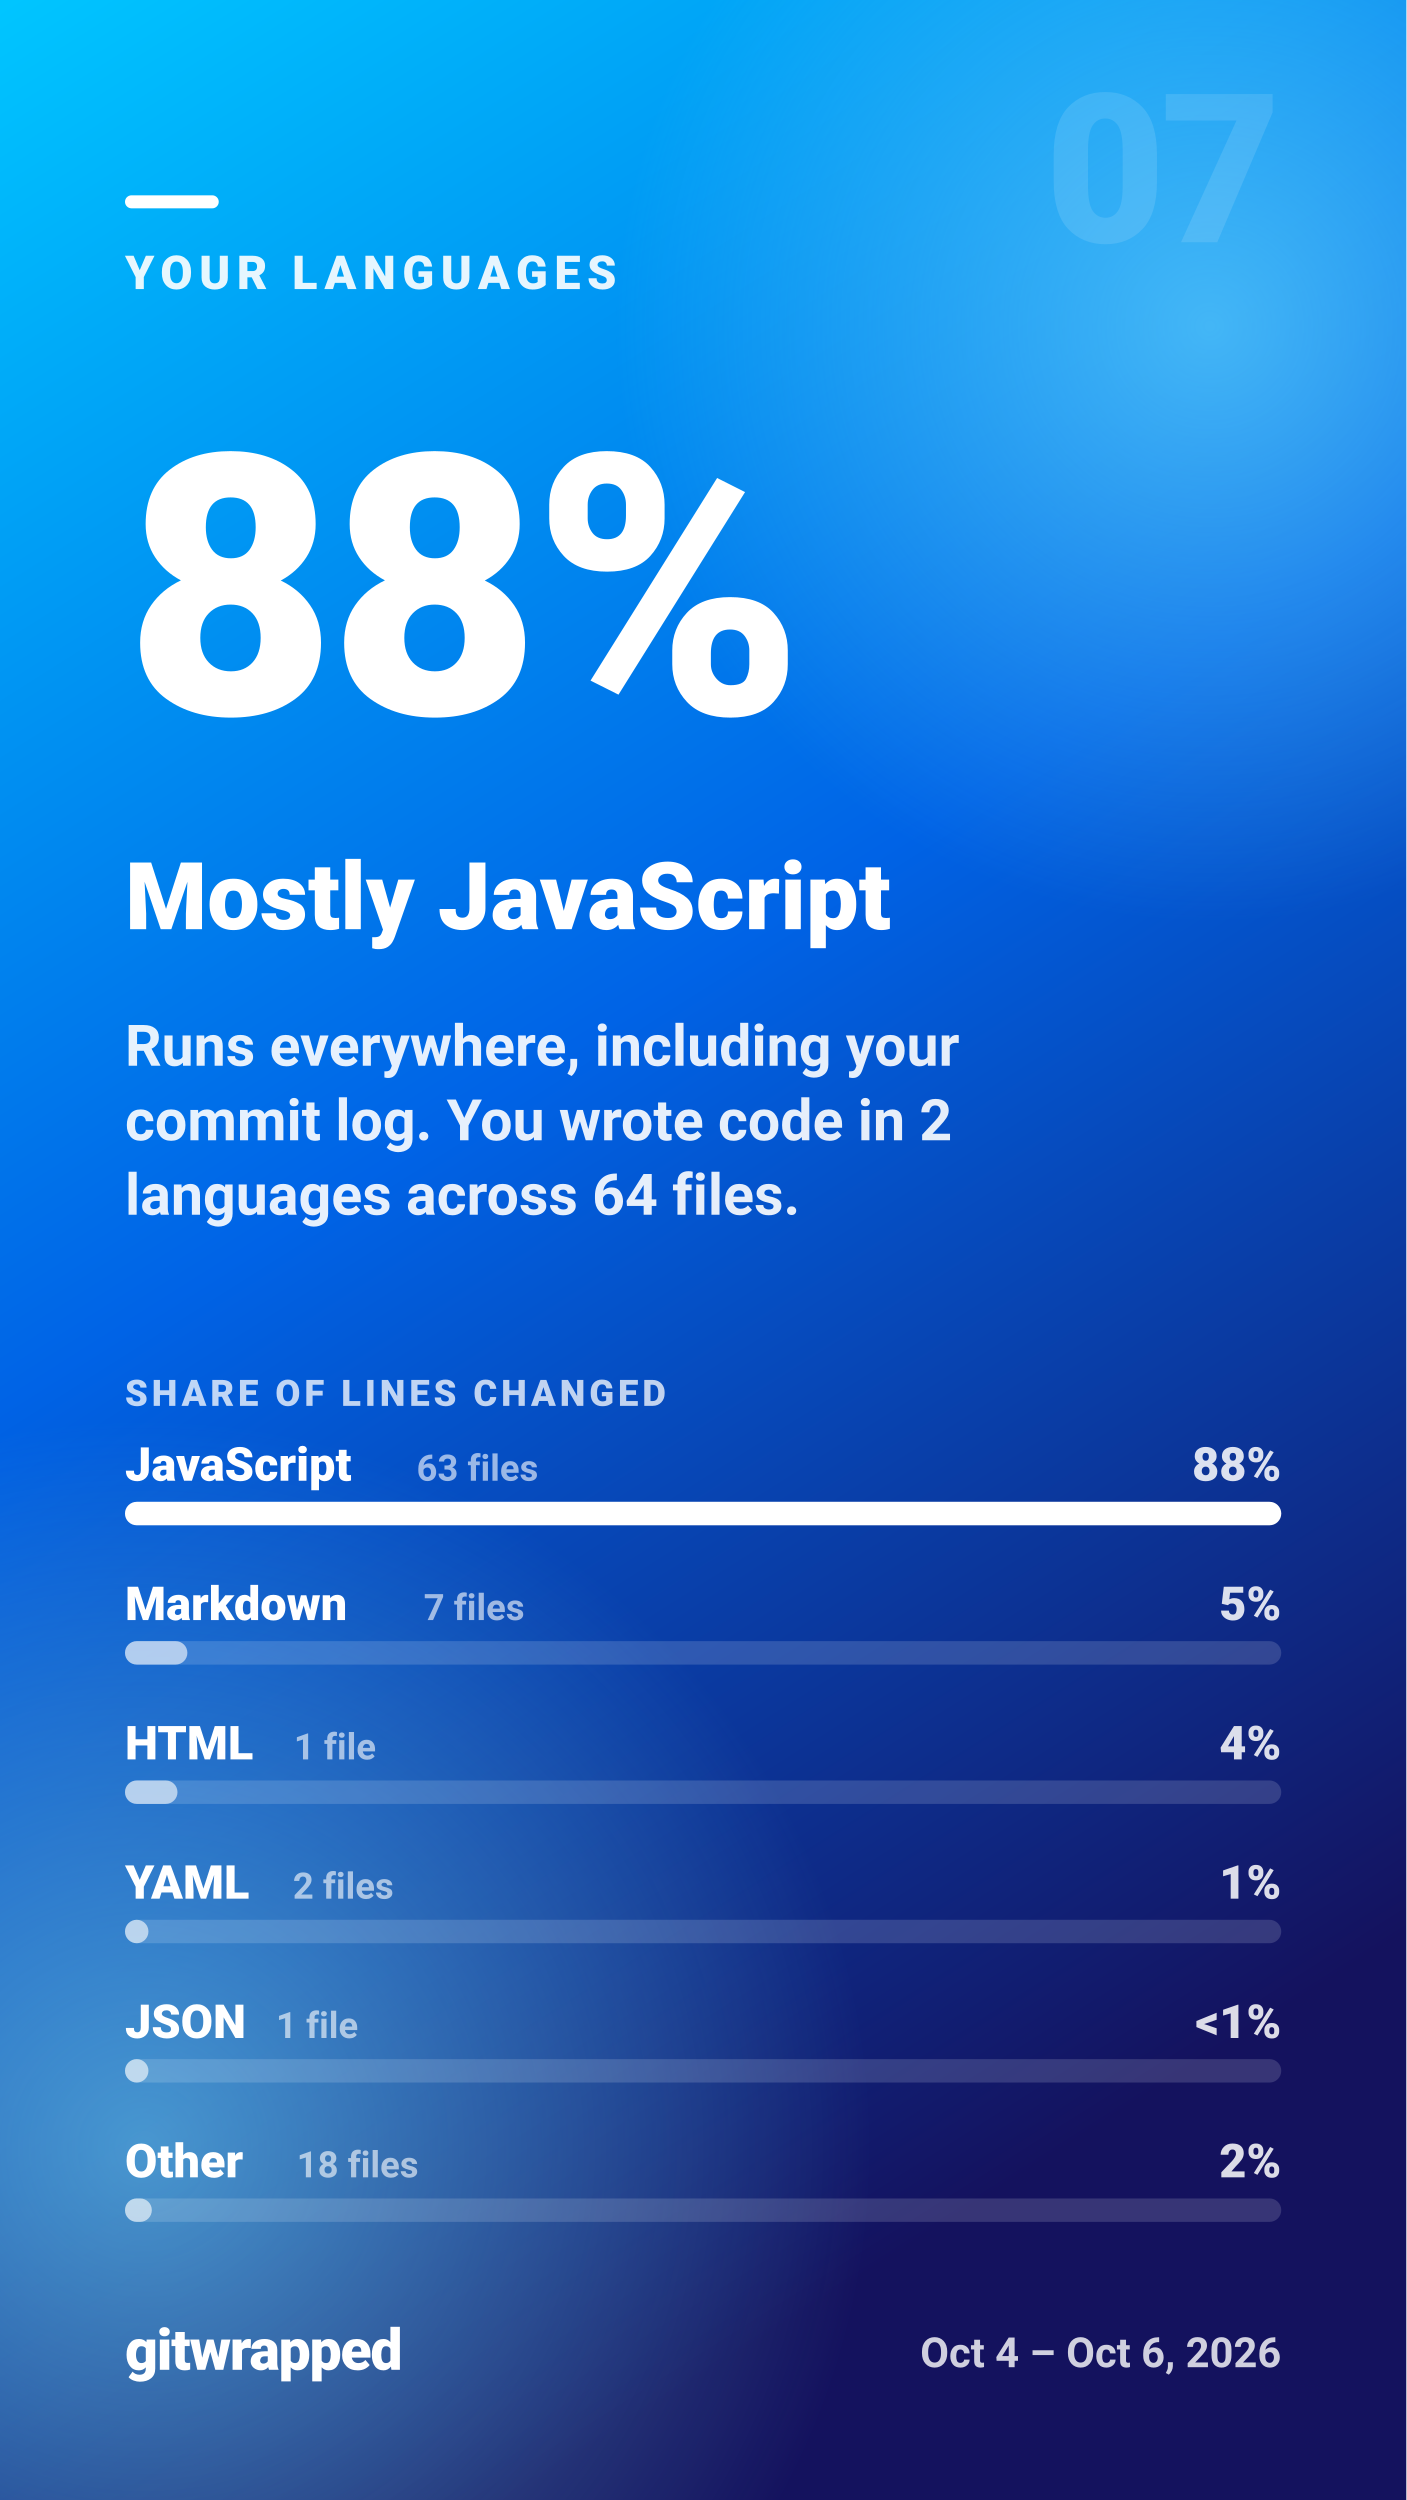
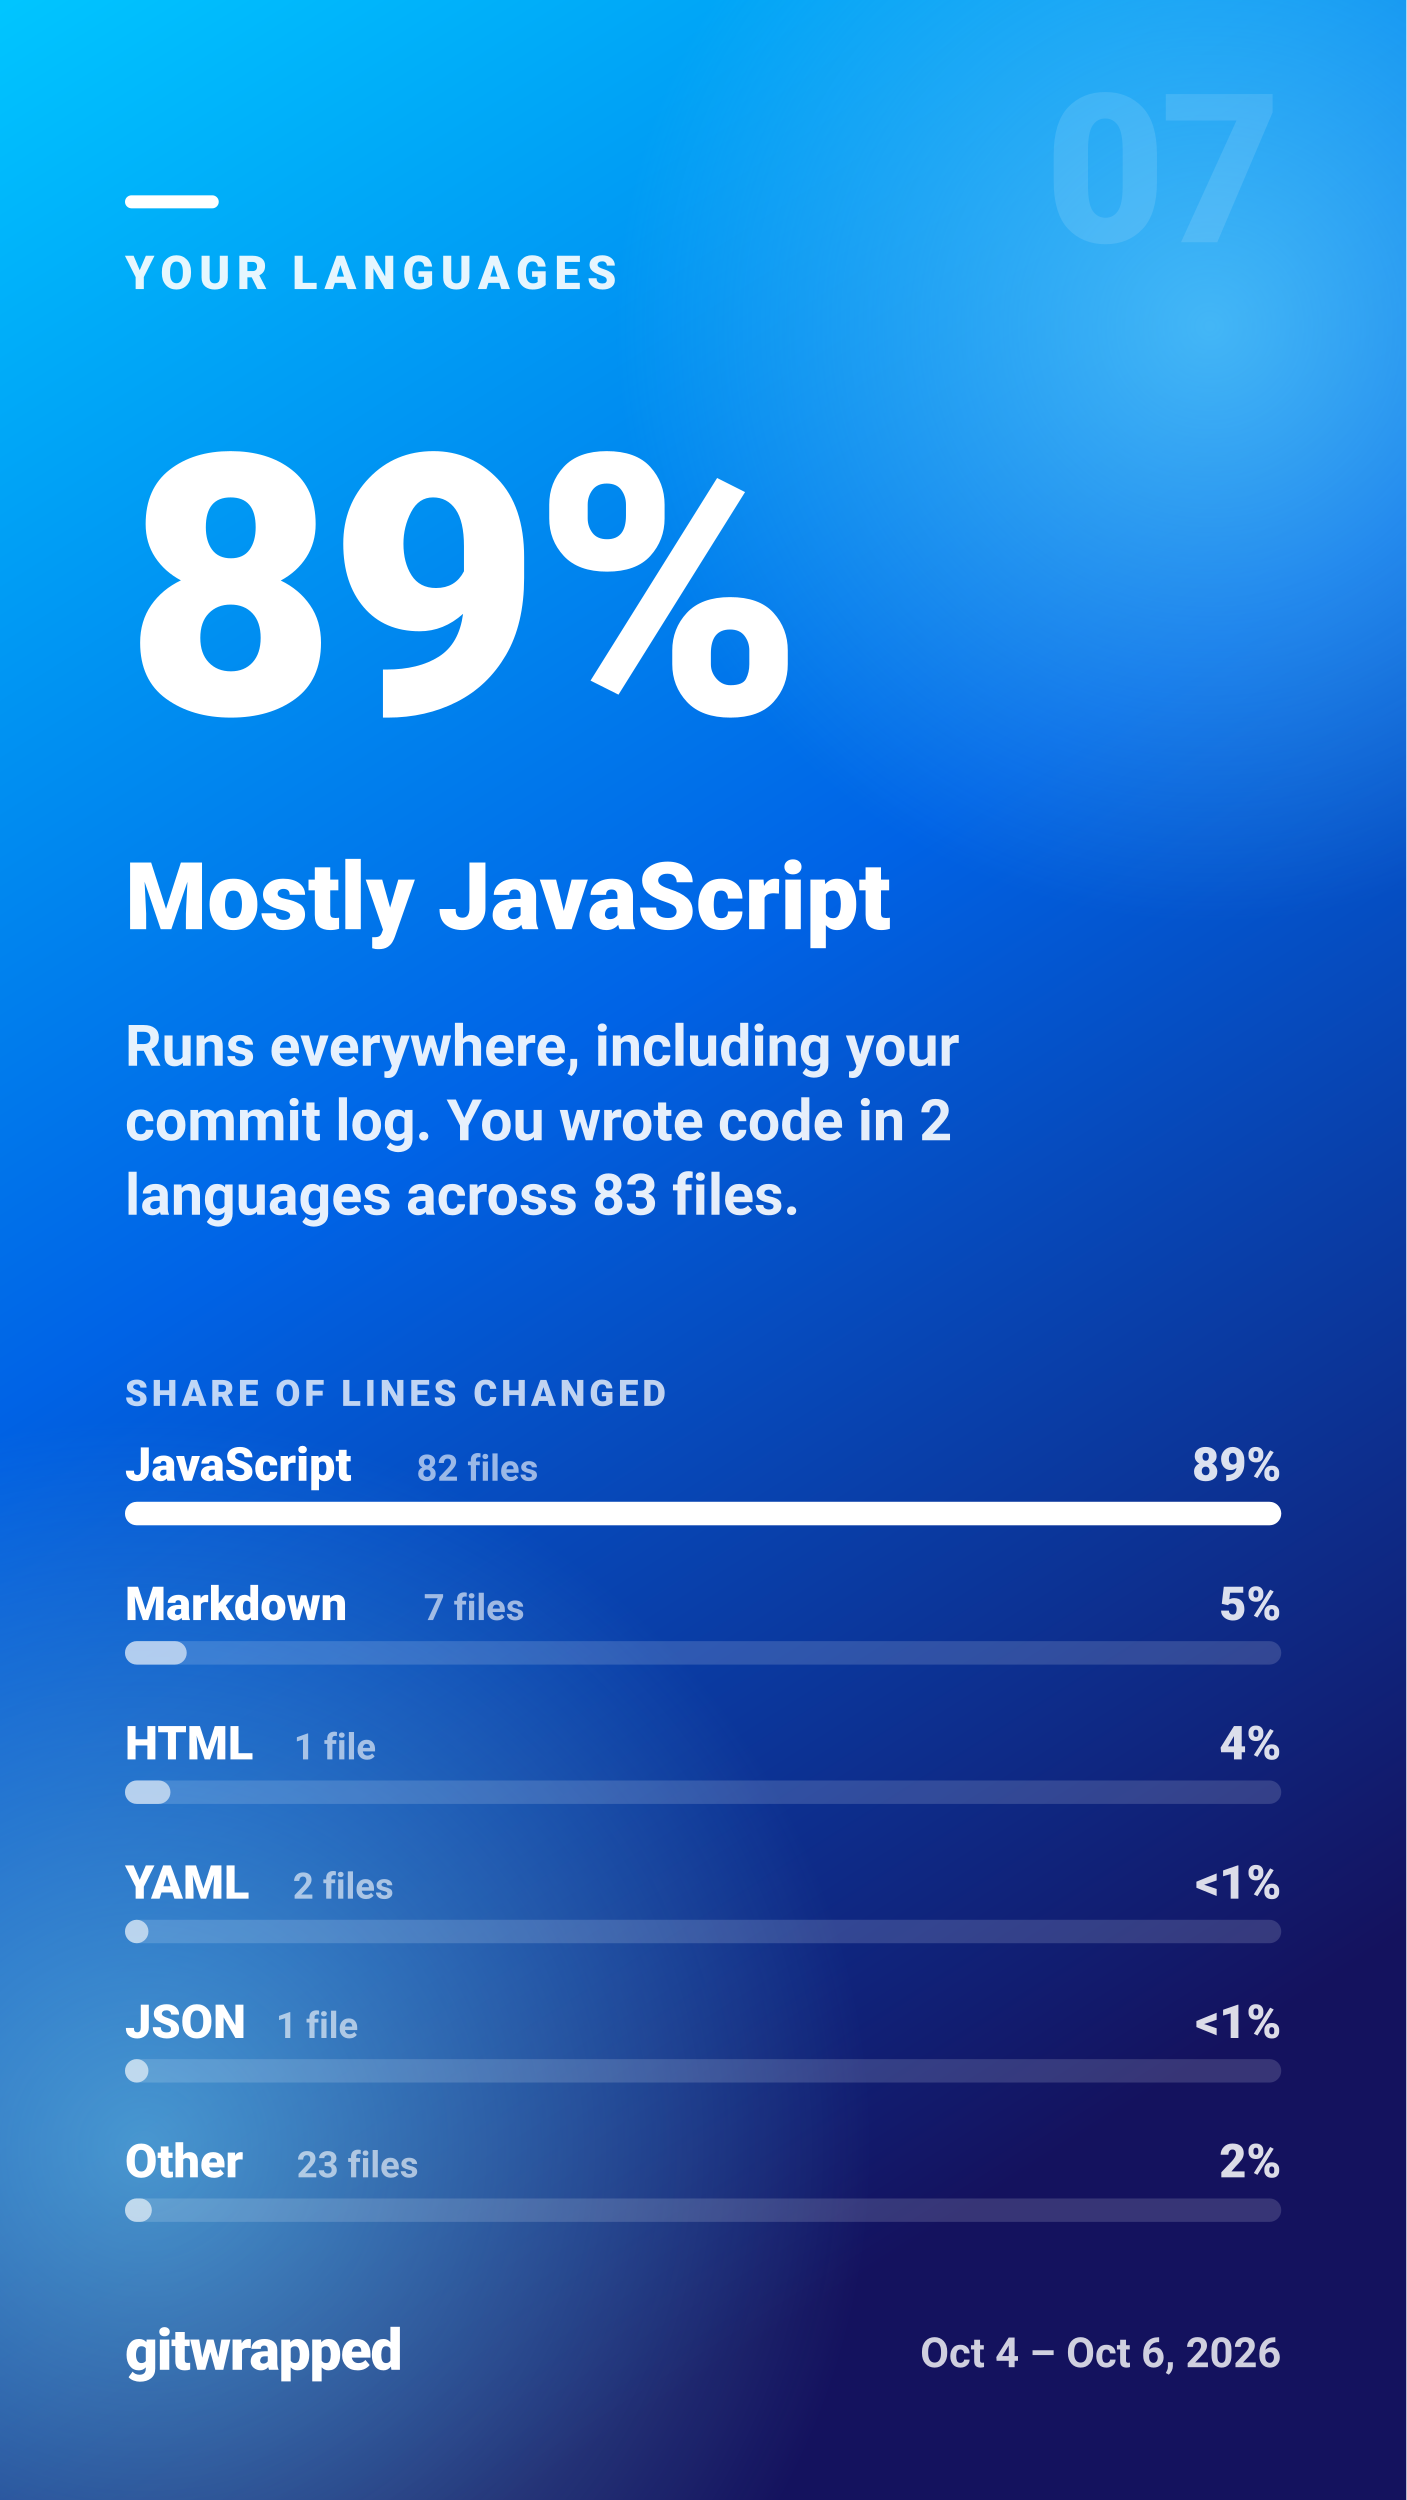
- <svg xmlns="http://www.w3.org/2000/svg" width="1080" height="1920" viewBox="0 0 1080 1920" role="img" aria-label="YOUR LANGUAGES — 88% — Mostly JavaScript">
+ <svg xmlns="http://www.w3.org/2000/svg" width="1080" height="1920" viewBox="0 0 1080 1920" role="img" aria-label="YOUR LANGUAGES — 89% — Mostly JavaScript">
  <defs>
    <linearGradient id="gw-languages-bg" x1="0" y1="0" x2="0.35" y2="1">
      <stop offset="0.00" stop-color="#00c6ff" />
      <stop offset="0.50" stop-color="#0063e6" />
      <stop offset="1.00" stop-color="#14125e" />
    </linearGradient>
    <radialGradient id="gw-languages-glow">
      <stop offset="0" stop-color="#7ae8ff" stop-opacity="0.55" />
      <stop offset="1" stop-color="#7ae8ff" stop-opacity="0" />
    </radialGradient>
  </defs>
  <rect width="1080" height="1920" fill="url(#gw-languages-bg)" />
  <circle cx="930" cy="250" r="460" fill="url(#gw-languages-glow)" />
  <circle cx="110" cy="1650" r="560" fill="url(#gw-languages-glow)" />
  <g fill="#ffffff" font-family="system-ui, -apple-system, 'Segoe UI', Roboto, Helvetica, Arial, sans-serif">
    <text x="984" y="186" font-size="160" font-weight="900" fill-opacity="0.12" text-anchor="end" letter-spacing="-4">07</text>
    <rect x="96" y="150" width="72" height="10" rx="5" fill="#ffffff" />
    <text x="96" y="222" font-size="36" font-weight="800" fill-opacity="0.9" letter-spacing="5">YOUR LANGUAGES</text>
-     <text x="96" y="548.4" font-size="280" font-weight="900" letter-spacing="-5.6">88%</text>
+     <text x="96" y="548.4" font-size="280" font-weight="900" letter-spacing="-5.6">89%</text>
    <text x="96" y="713.6" font-size="72" font-weight="800">Mostly JavaScript</text>
    <text x="96" y="818.5" font-size="44" font-weight="600" fill-opacity="0.9">Runs everywhere, including your</text>
    <text x="96" y="875.7" font-size="44" font-weight="600" fill-opacity="0.9">commit log. You wrote code in 2</text>
-     <text x="96" y="932.9" font-size="44" font-weight="600" fill-opacity="0.9">languages across 64 files.</text>
+     <text x="96" y="932.9" font-size="44" font-weight="600" fill-opacity="0.9">languages across 83 files.</text>
    <text x="96" y="1079.7" font-size="28" font-weight="800" fill-opacity="0.75" letter-spacing="3">SHARE OF LINES CHANGED</text>
    <g>
      <text x="96" y="1137.2" font-size="36" font-weight="800">JavaScript</text>
-       <text x="319.9" y="1137.2" font-size="28" font-weight="600" fill-opacity="0.6">63 files</text>
-       <text x="984" y="1137.2" font-size="36" font-weight="800" fill-opacity="0.85" text-anchor="end">88%</text>
+       <text x="319.9" y="1137.2" font-size="28" font-weight="600" fill-opacity="0.6">82 files</text>
+       <text x="984" y="1137.2" font-size="36" font-weight="800" fill-opacity="0.85" text-anchor="end">89%</text>
      <rect x="96" y="1153.4" width="888" height="18" rx="9" fill-opacity="0.15" />
      <rect x="96" y="1153.4" width="888" height="18" rx="9" />
    </g>
    <g>
      <text x="96" y="1244.2" font-size="36" font-weight="800">Markdown</text>
      <text x="325.4" y="1244.2" font-size="28" font-weight="600" fill-opacity="0.6">7 files</text>
      <text x="984" y="1244.2" font-size="36" font-weight="800" fill-opacity="0.85" text-anchor="end">5%</text>
      <rect x="96" y="1260.4" width="888" height="18" rx="9" fill-opacity="0.15" />
-       <rect x="96" y="1260.4" width="47.9" height="18" rx="9" fill-opacity="0.6" />
+       <rect x="96" y="1260.4" width="47.4" height="18" rx="9" fill-opacity="0.6" />
    </g>
    <g>
      <text x="96" y="1351.2" font-size="36" font-weight="800">HTML</text>
      <text x="225.7" y="1351.2" font-size="28" font-weight="600" fill-opacity="0.6">1 file</text>
      <text x="984" y="1351.2" font-size="36" font-weight="800" fill-opacity="0.85" text-anchor="end">4%</text>
      <rect x="96" y="1367.4" width="888" height="18" rx="9" fill-opacity="0.15" />
-       <rect x="96" y="1367.4" width="40.3" height="18" rx="9" fill-opacity="0.6" />
+       <rect x="96" y="1367.4" width="34.9" height="18" rx="9" fill-opacity="0.6" />
    </g>
    <g>
      <text x="96" y="1458.2" font-size="36" font-weight="800">YAML</text>
      <text x="224.9" y="1458.2" font-size="28" font-weight="600" fill-opacity="0.6">2 files</text>
-       <text x="984" y="1458.2" font-size="36" font-weight="800" fill-opacity="0.85" text-anchor="end">1%</text>
+       <text x="984" y="1458.2" font-size="36" font-weight="800" fill-opacity="0.85" text-anchor="end">&lt;1%</text>
      <rect x="96" y="1474.4" width="888" height="18" rx="9" fill-opacity="0.15" />
      <rect x="96" y="1474.4" width="18" height="18" rx="9" fill-opacity="0.6" />
    </g>
    <g>
      <text x="96" y="1565.2" font-size="36" font-weight="800">JSON</text>
      <text x="212" y="1565.2" font-size="28" font-weight="600" fill-opacity="0.6">1 file</text>
      <text x="984" y="1565.2" font-size="36" font-weight="800" fill-opacity="0.85" text-anchor="end">&lt;1%</text>
      <rect x="96" y="1581.4" width="888" height="18" rx="9" fill-opacity="0.15" />
      <rect x="96" y="1581.4" width="18" height="18" rx="9" fill-opacity="0.6" />
    </g>
    <g>
      <text x="96" y="1672.2" font-size="36" font-weight="800">Other</text>
-       <text x="227.9" y="1672.2" font-size="28" font-weight="600" fill-opacity="0.6">18 files</text>
+       <text x="227.9" y="1672.2" font-size="28" font-weight="600" fill-opacity="0.6">23 files</text>
      <text x="984" y="1672.2" font-size="36" font-weight="800" fill-opacity="0.85" text-anchor="end">2%</text>
      <rect x="96" y="1688.4" width="888" height="18" rx="9" fill-opacity="0.15" />
      <rect x="96" y="1688.4" width="20.6" height="18" rx="9" fill-opacity="0.6" />
    </g>
    <text x="96" y="1820" font-size="44" font-weight="900" letter-spacing="-1">gitwrapped</text>
    <text x="984" y="1818" font-size="32" font-weight="600" fill-opacity="0.8" text-anchor="end">Oct 4 – Oct 6, 2026</text>
  </g>
</svg>
